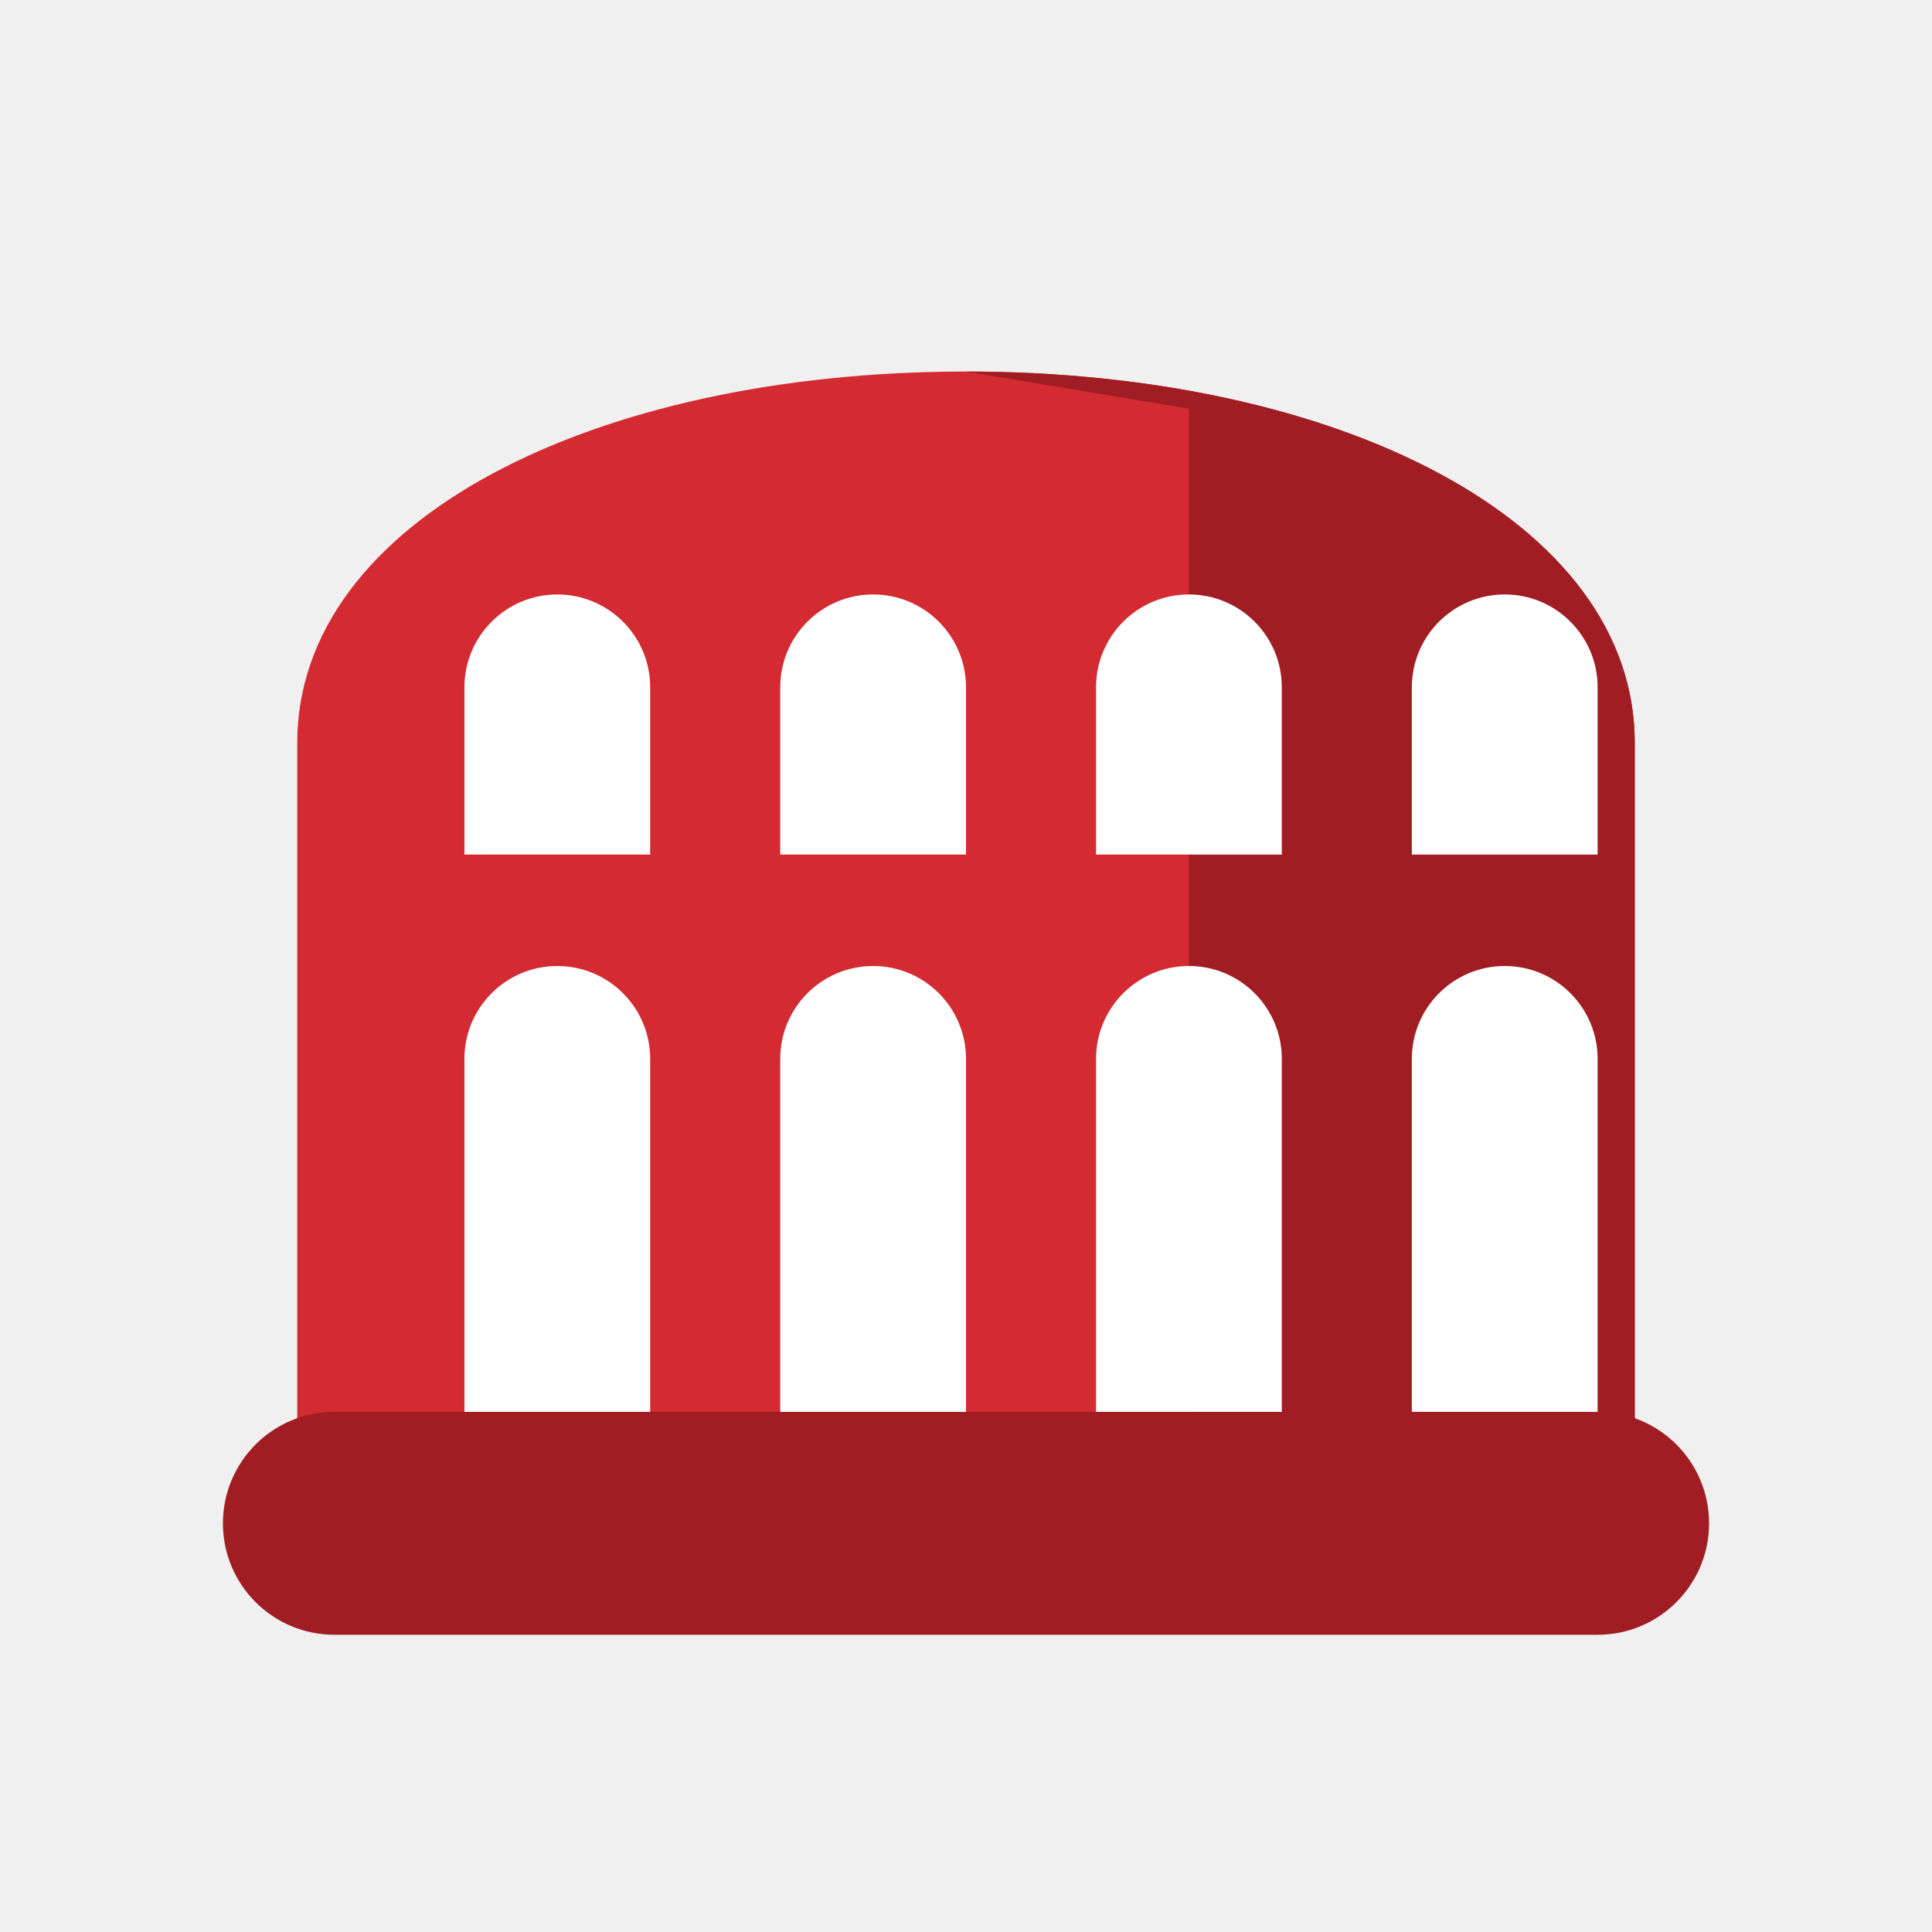
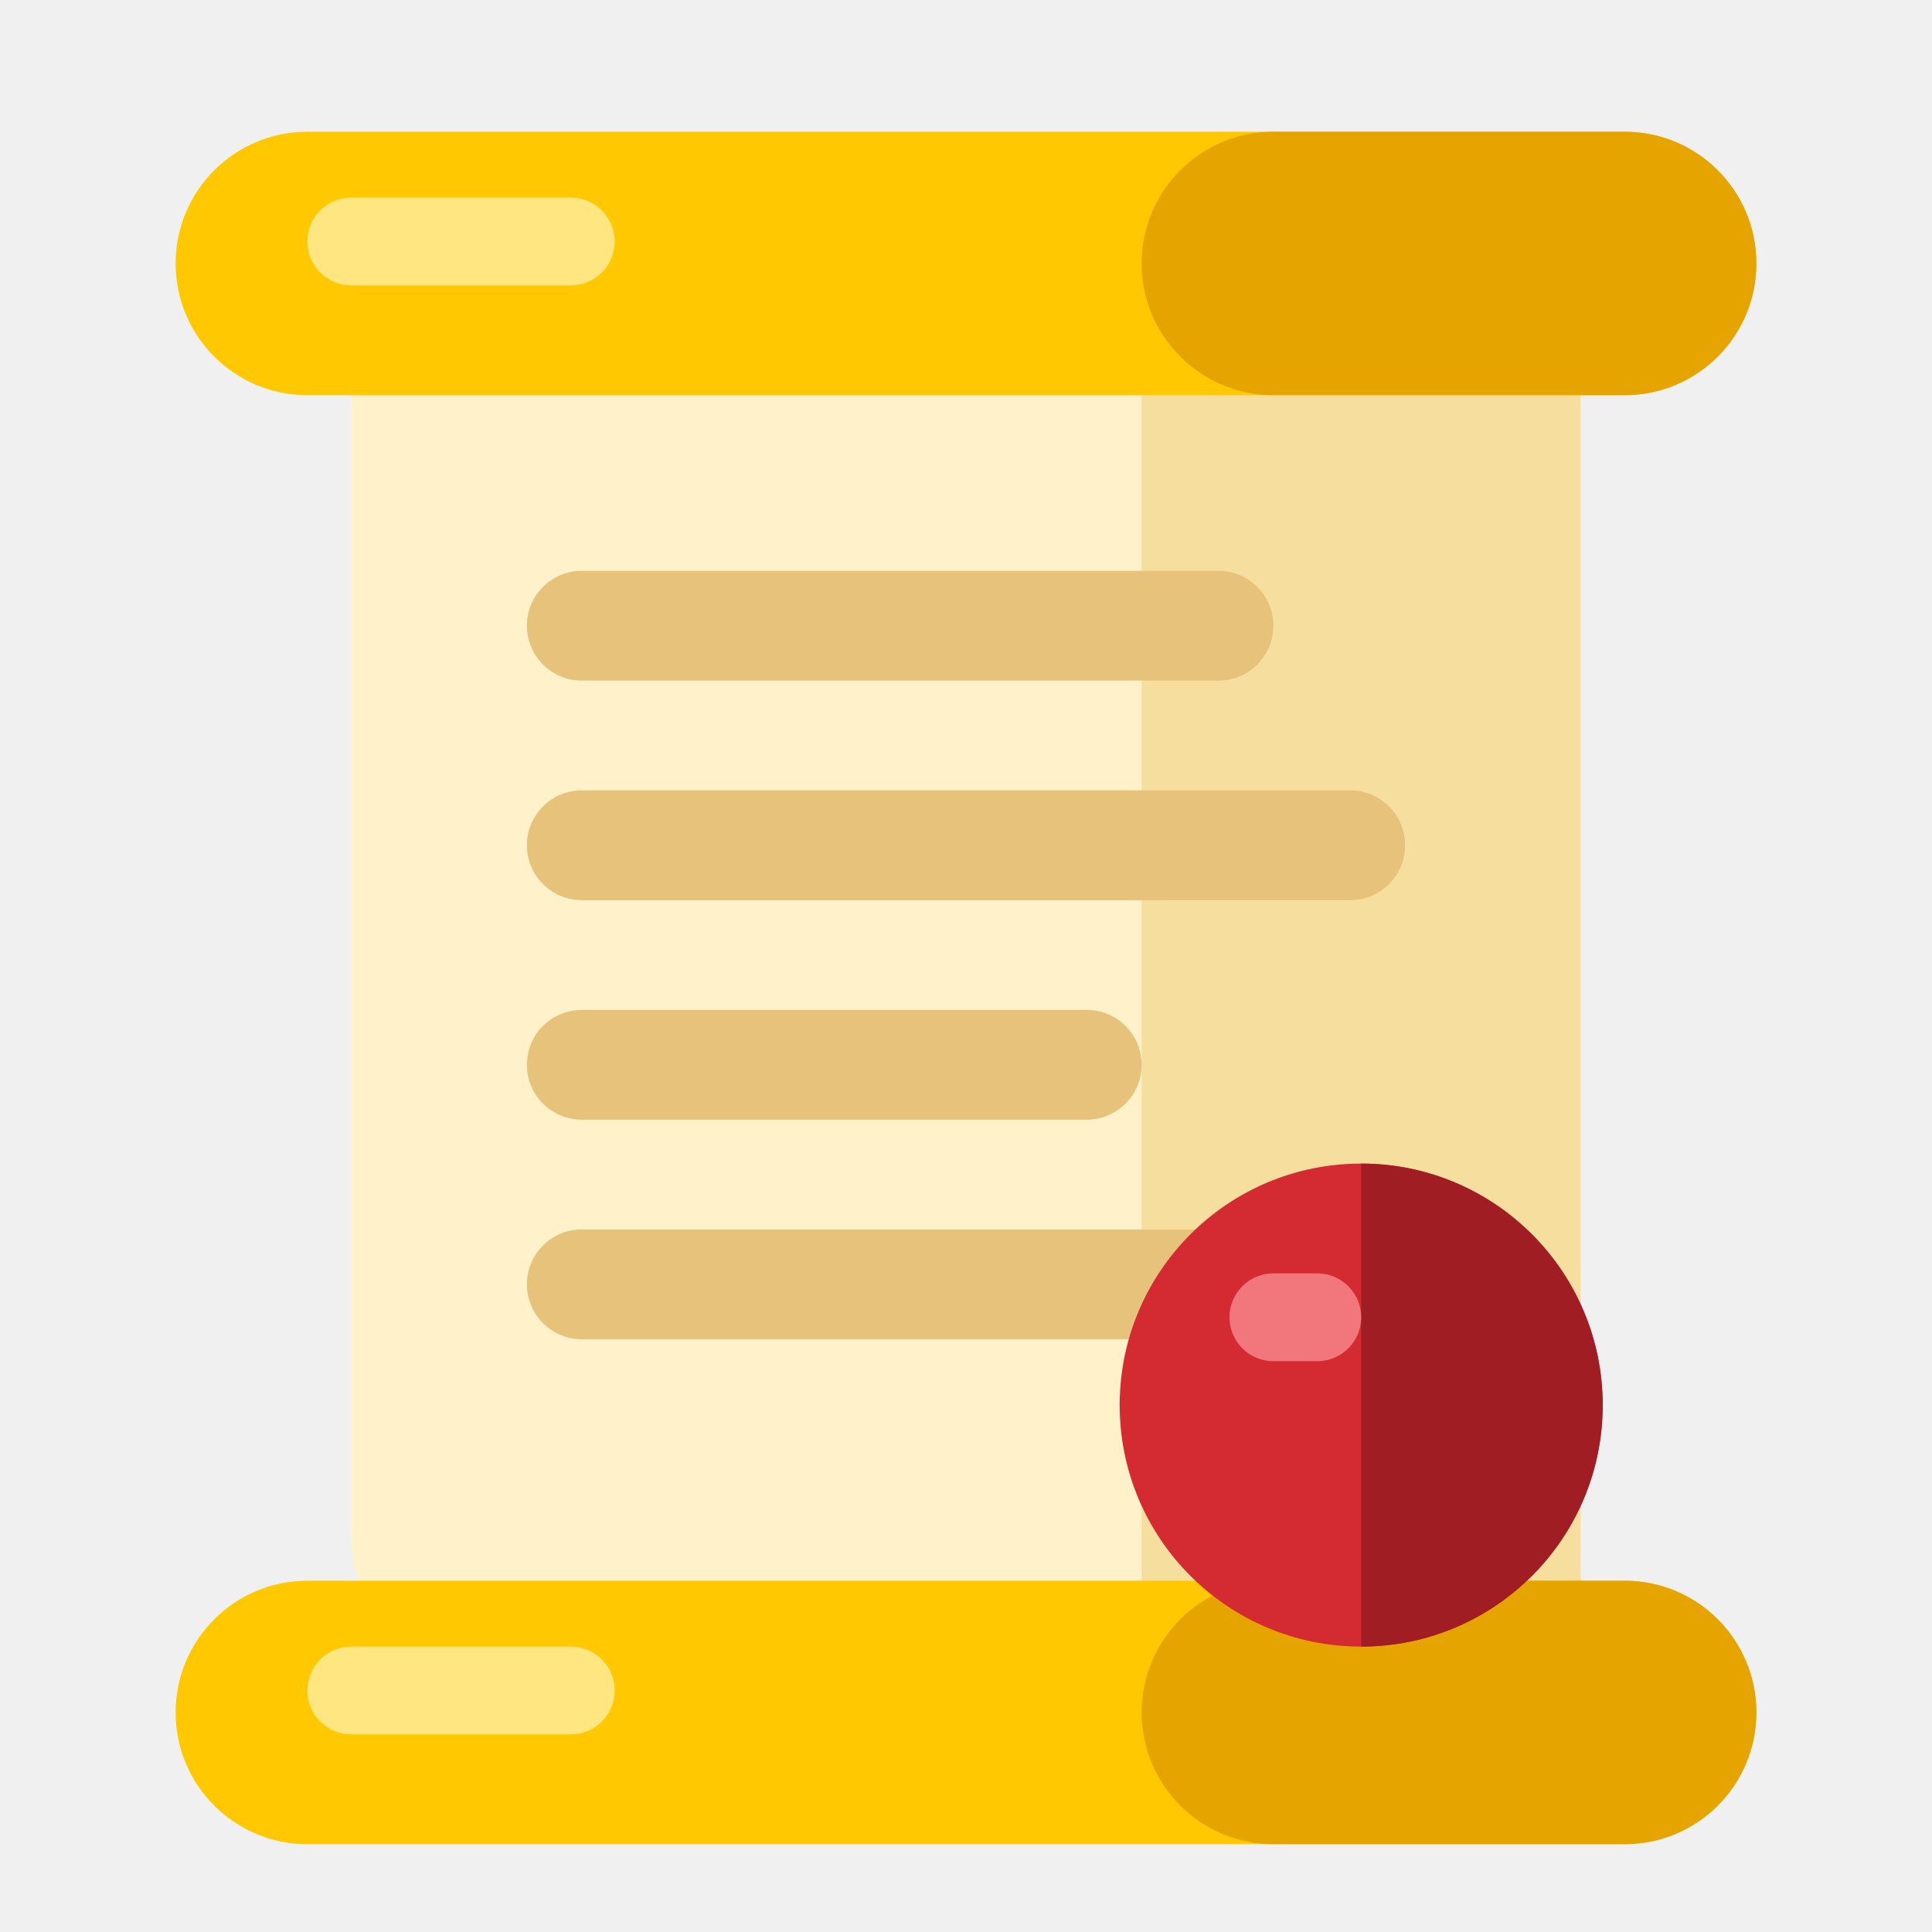
- <svg xmlns="http://www.w3.org/2000/svg" viewBox="-2 -4 52 52" width="48" height="48">
-   <path d="M6 16C6 10 14 6 24 6C34 6 42 10 42 16V36H6Z" fill="#D42A32" />
-   <path d="M24 6C34 6 42 10 42 16V36H30V7Z" fill="#A11D24" />
-   <rect x="4" y="34" width="40" height="6" rx="3" fill="#A11D24" />
-   <path d="M10.5 34V24.5A2.5 2.5 0 0 1 15.5 24.5V34Z" fill="#fff" />
-   <path d="M19 34V24.5A2.5 2.5 0 0 1 24 24.5V34Z" fill="#fff" />
-   <path d="M27.5 34V24.5A2.5 2.5 0 0 1 32.5 24.5V34Z" fill="#fff" />
-   <path d="M36 34V24.5A2.5 2.5 0 0 1 41 24.5V34Z" fill="#fff" />
-   <path d="M10.5 19V14.5A2.5 2.5 0 0 1 15.5 14.5V19Z" fill="#fff" />
-   <path d="M19 19V14.5A2.5 2.5 0 0 1 24 14.5V19Z" fill="#fff" />
-   <path d="M27.5 19V14.5A2.5 2.5 0 0 1 32.5 14.5V19Z" fill="#fff" />
-   <path d="M36 19V14.5A2.5 2.5 0 0 1 41 14.5V19Z" fill="#fff" />
+ <svg xmlns="http://www.w3.org/2000/svg" viewBox="6 4 84 88" width="96" height="96">
+   <rect x="20" y="16" width="56" height="64" rx="6" fill="#FFF1C9" />
+   <rect x="56" y="16" width="20" height="64" fill="#F6DE9E" />
+   <rect x="28" y="30" width="34" height="5" rx="2.5" fill="#E6C27A" />
+   <rect x="28" y="40" width="40" height="5" rx="2.5" fill="#E6C27A" />
+   <rect x="28" y="50" width="28" height="5" rx="2.5" fill="#E6C27A" />
+   <rect x="28" y="60" width="36" height="5" rx="2.5" fill="#E6C27A" />
+   <rect x="12" y="10" width="72" height="12" rx="6" fill="#FFC800" />
+   <rect x="56" y="10" width="28" height="12" rx="6" fill="#E5A400" />
+   <rect x="18" y="13" width="14" height="4" rx="2" fill="#FFE680" />
+   <rect x="12" y="76" width="72" height="12" rx="6" fill="#FFC800" />
+   <rect x="56" y="76" width="28" height="12" rx="6" fill="#E5A400" />
+   <rect x="18" y="79" width="14" height="4" rx="2" fill="#FFE680" />
+   <circle cx="66" cy="68" r="11" fill="#D42A32" />
+   <path d="M66 57a11 11 0 0 1 0 22z" fill="#A11D24" />
+   <rect x="60" y="62" width="6" height="4" rx="2" fill="#F2777C" />
</svg>
